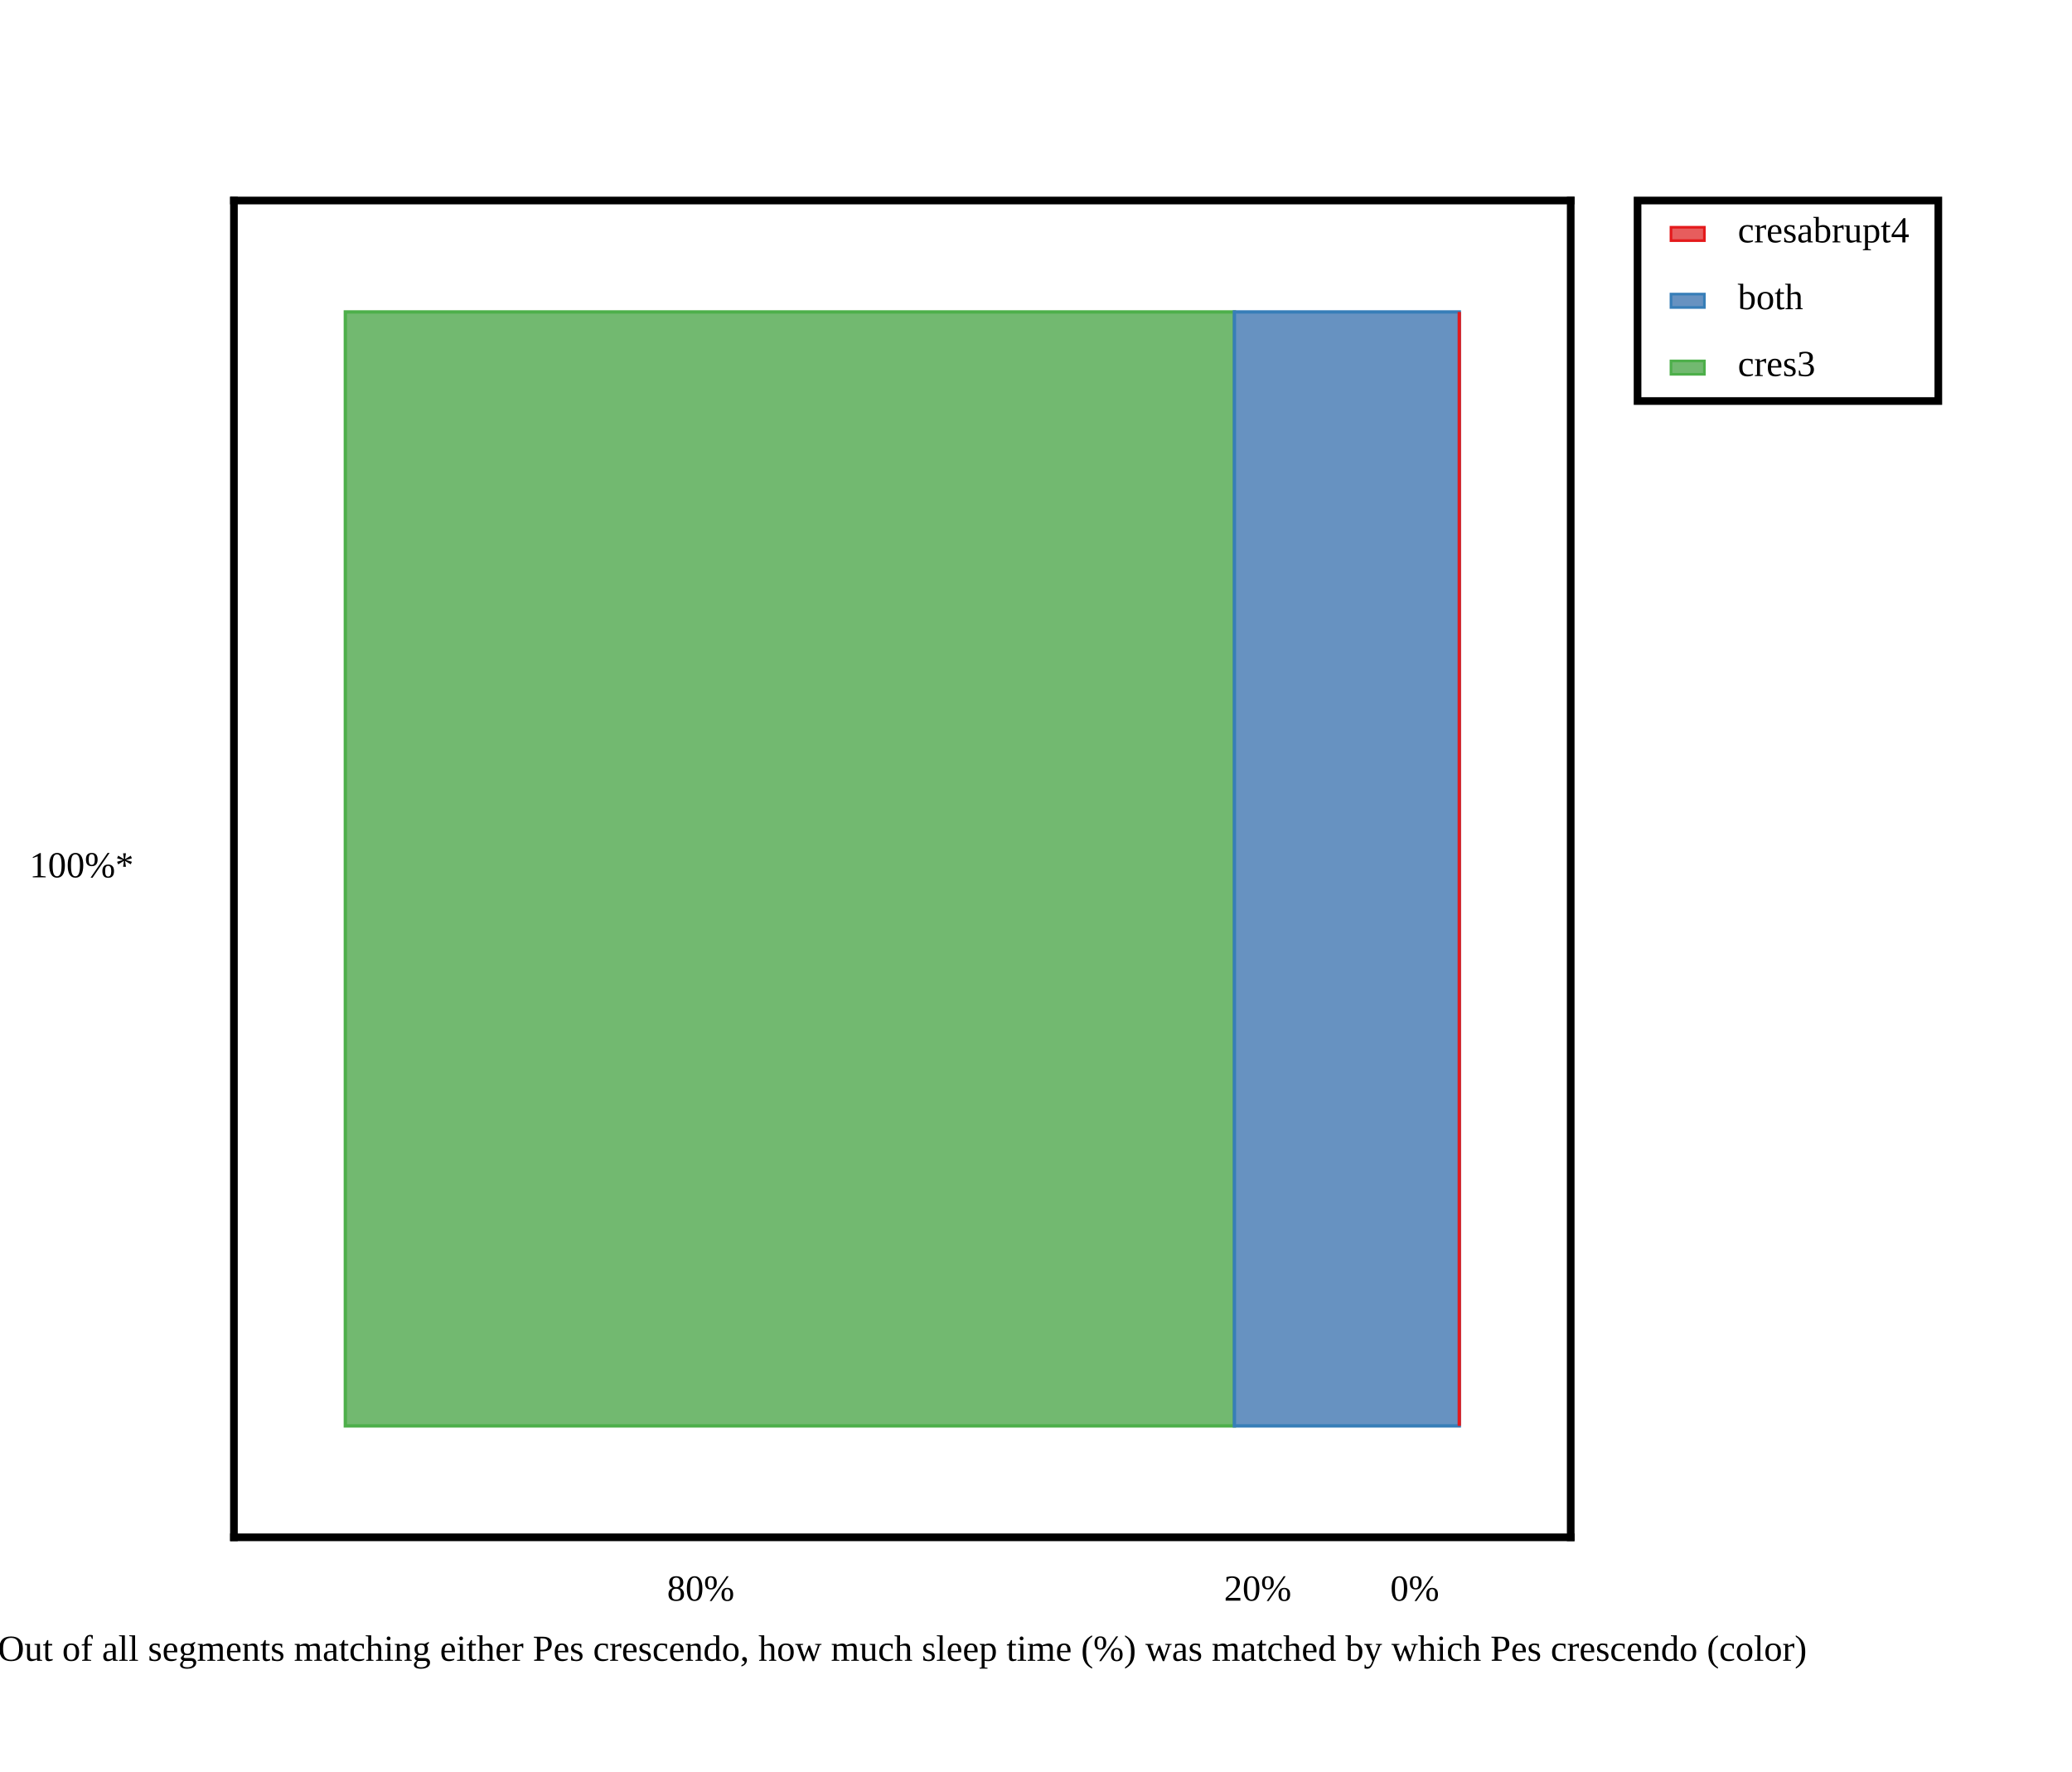
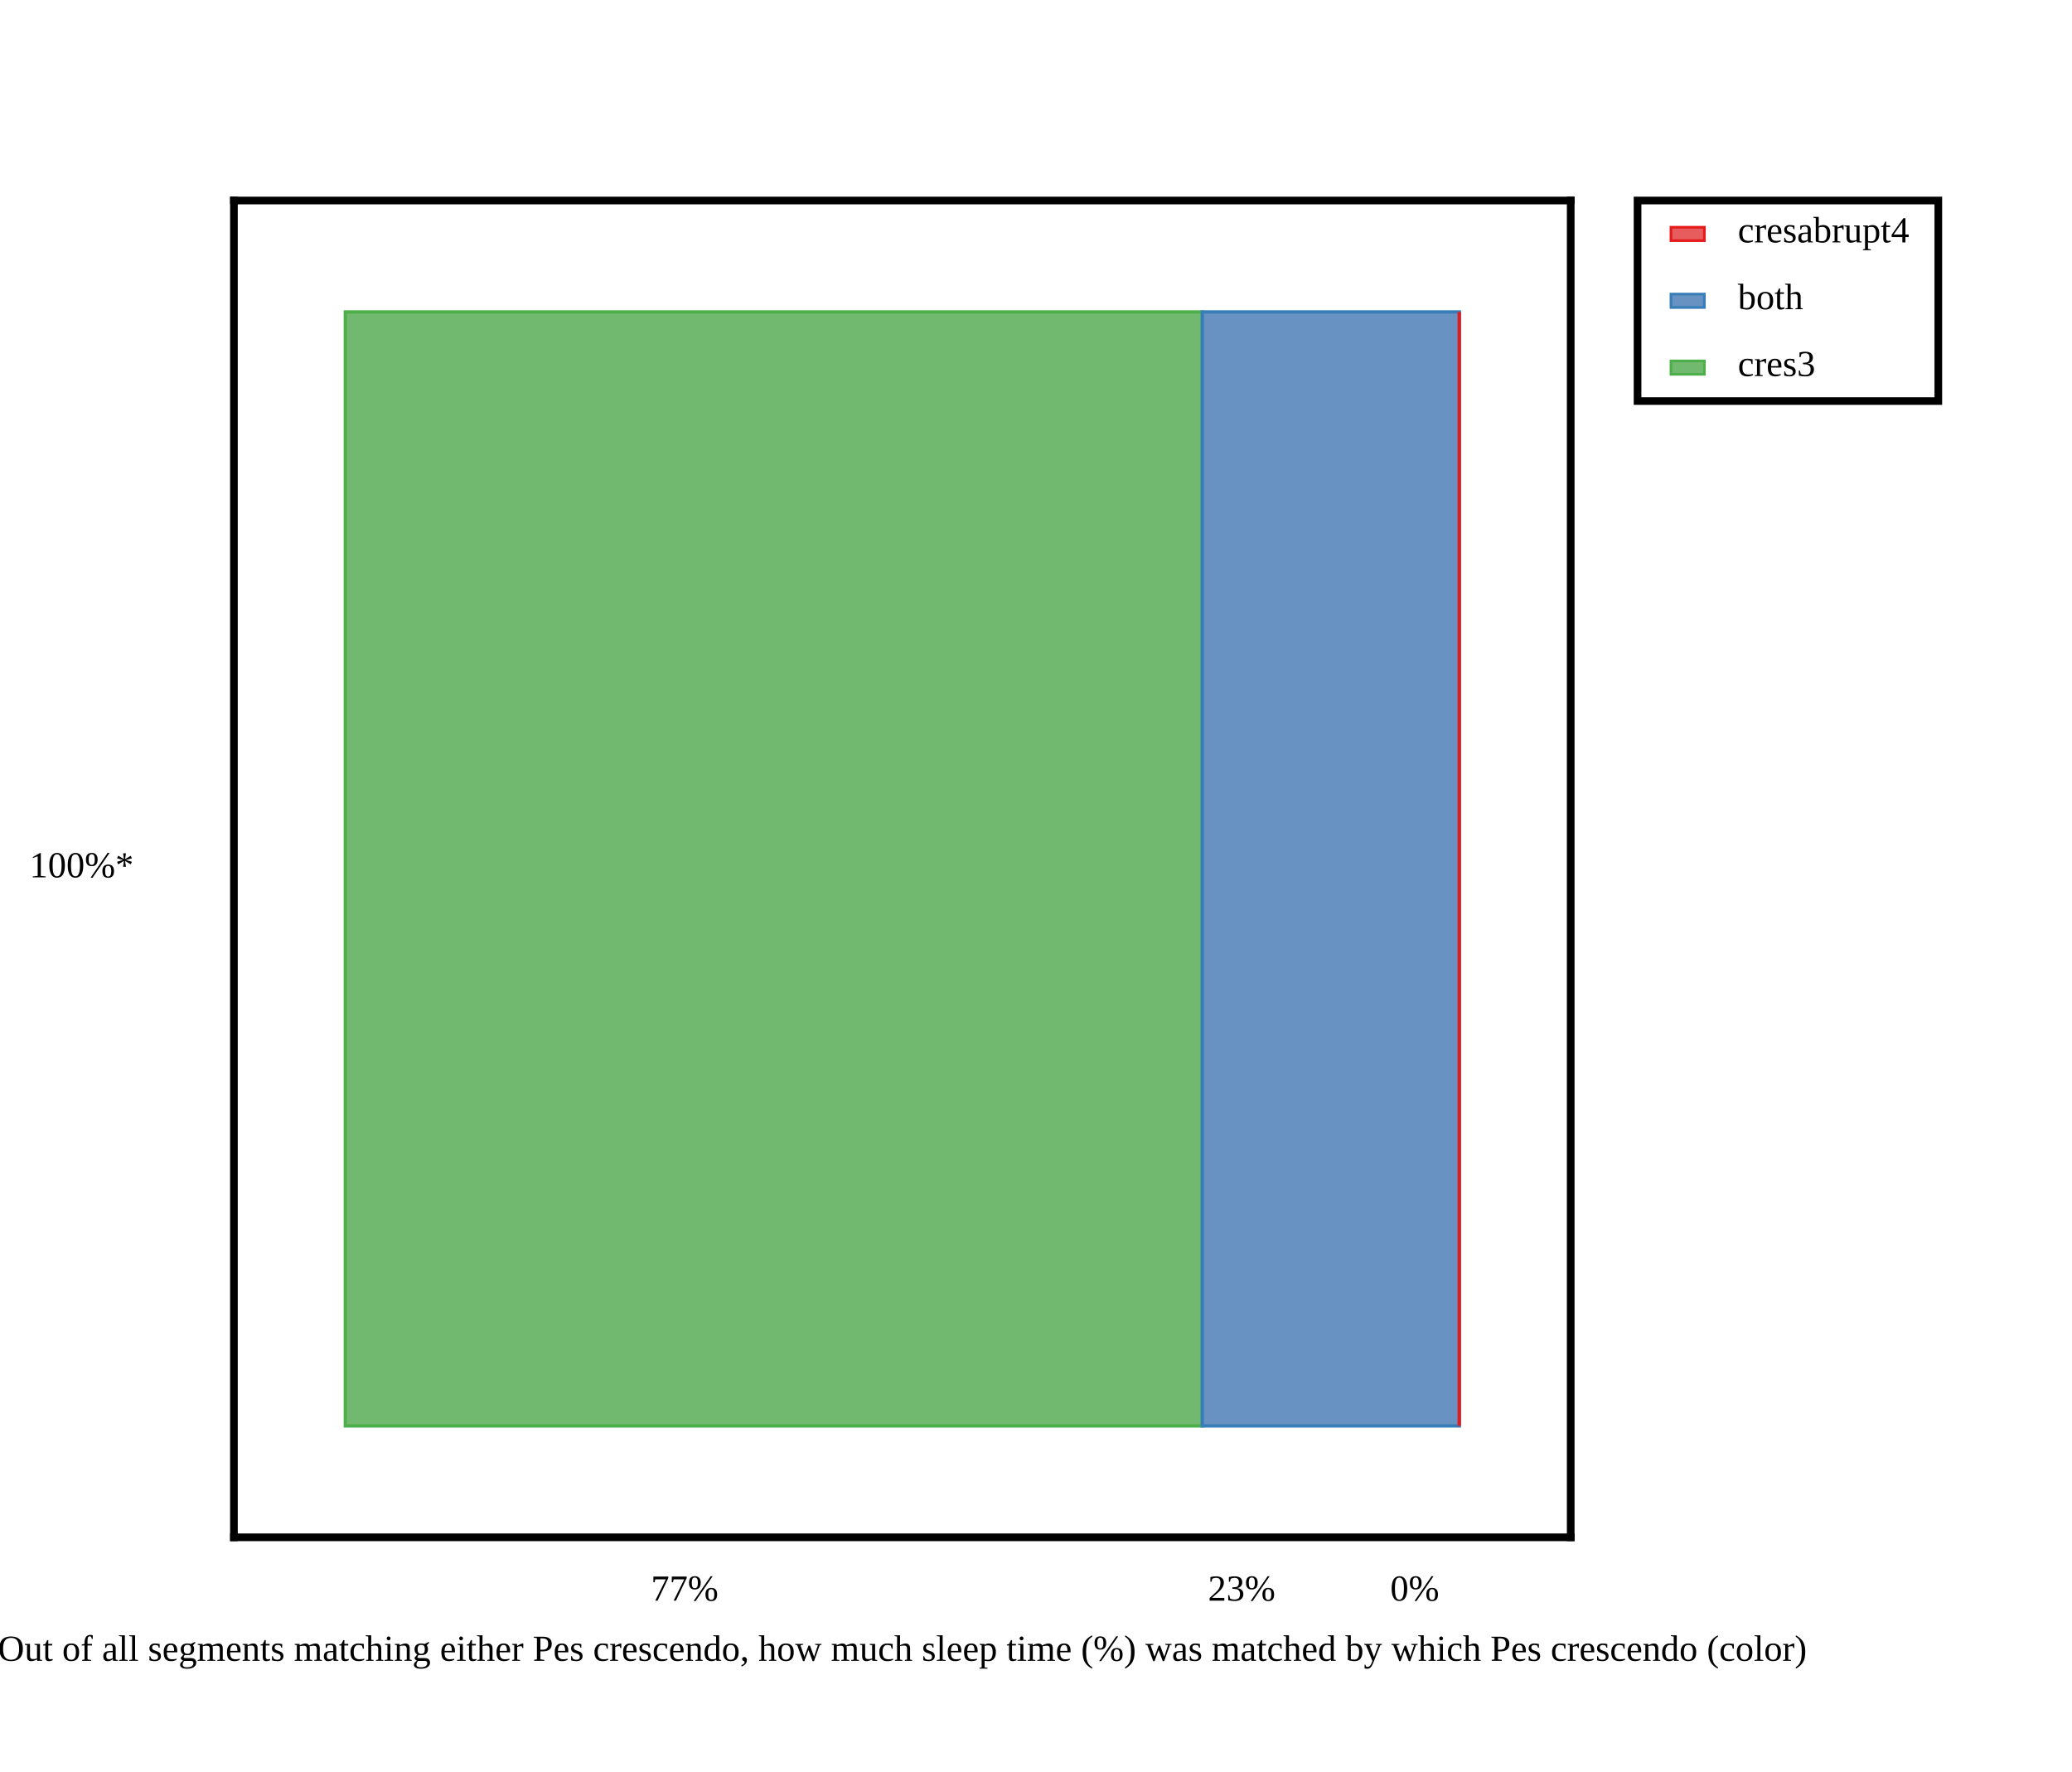
<svg xmlns="http://www.w3.org/2000/svg" height="530" stroke-opacity="1" viewBox="0.0 0.0 620 530.0" font-size="1" width="620" stroke="rgb(0,0,0)" version="1.1">
  <defs />
  <g stroke-linejoin="miter" stroke-opacity="1.0" fill-opacity="0.0" stroke="rgb(0,0,0)" stroke-width="2.293" fill="rgb(0,0,0)" stroke-linecap="square" stroke-miterlimit="10.0">
    <path d="M 70,460 v -400 M 470,460 v -400 " />
  </g>
  <g stroke-linejoin="miter" stroke-opacity="1.0" fill-opacity="1.0" font-size="11.0px" stroke="rgb(0,0,0)" stroke-width="2.293" fill="rgb(0,0,0)" stroke-linecap="butt" stroke-miterlimit="10.0">
    <text dominant-baseline="middle" transform="matrix(1,0,0,1,40,260)" stroke="none" text-anchor="end">100%*</text>
  </g>
  <g stroke-linejoin="miter" stroke-opacity="1.0" fill-opacity="0.0" stroke="rgb(0,0,0)" stroke-width="2.293" fill="rgb(0,0,0)" stroke-linecap="square" stroke-miterlimit="10.0">
    <path d="M 70,460 h 400 M 70,60 h 400 " />
  </g>
  <g stroke-linejoin="miter" stroke-opacity="1.0" fill-opacity="1.0" font-size="11.0px" stroke="rgb(0,0,0)" stroke-width="2.293" fill="rgb(0,0,0)" stroke-linecap="butt" stroke-miterlimit="10.0">
    <text dominant-baseline="text-before-edge" transform="matrix(1,0,0,1,270,490)" stroke="none" text-anchor="middle">Out of all segments matching either Pes crescendo, how much sleep time (%) was matched by which Pes crescendo (color)</text>
  </g>
  <g stroke-linejoin="miter" stroke-opacity="1.0" fill-opacity="1.0" font-size="11.0px" stroke="rgb(0,0,0)" stroke-width="2.293" fill="rgb(0,0,0)" stroke-linecap="butt" stroke-miterlimit="10.0">
    <text dominant-baseline="text-before-edge" transform="matrix(1,0,0,1,423.3333,472)" stroke="none" text-anchor="middle">0%</text>
  </g>
  <g stroke-linejoin="miter" stroke-opacity="1.0" fill-opacity="1.0" font-size="11.0px" stroke="rgb(0,0,0)" stroke-width="2.293" fill="rgb(0,0,0)" stroke-linecap="butt" stroke-miterlimit="10.0">
-     <text dominant-baseline="text-before-edge" transform="matrix(1,0,0,1,376.3487,472)" stroke="none" text-anchor="middle">20%</text>
+     <text dominant-baseline="text-before-edge" transform="matrix(1,0,0,1,371.5458,472)" stroke="none" text-anchor="middle">23%</text>
  </g>
  <g stroke-linejoin="miter" stroke-opacity="1.0" fill-opacity="1.0" font-size="11.0px" stroke="rgb(0,0,0)" stroke-width="2.293" fill="rgb(0,0,0)" stroke-linecap="butt" stroke-miterlimit="10.0">
-     <text dominant-baseline="text-before-edge" transform="matrix(1,0,0,1,209.6821,472)" stroke="none" text-anchor="middle">80%</text>
+     <text dominant-baseline="text-before-edge" transform="matrix(1,0,0,1,204.8791,472)" stroke="none" text-anchor="middle">77%</text>
  </g>
  <g stroke-linejoin="miter" stroke-opacity="1.0" fill-opacity="1.0" stroke="rgb(77,175,74)" stroke-width="1.0" fill="rgb(114,185,112)" stroke-linecap="butt" stroke-miterlimit="10.0">
    <defs>
      <clipPath id="crescresabruptmyClip1">
        <path d="M 470,460 l -0,-400 h -400 l -0,400 Z" />
      </clipPath>
    </defs>
    <g clip-path="url(#crescresabruptmyClip1)">
-       <path d="M 103.333,426.667 v -333.333 h 266.031 v 333.333 Z" />
+       <path d="M 103.333,426.667 v -333.333 h 256.425 v 333.333 Z" />
    </g>
  </g>
  <g stroke-linejoin="miter" stroke-opacity="1.0" fill-opacity="1.0" stroke="rgb(55,126,184)" stroke-width="1.0" fill="rgb(103,146,193)" stroke-linecap="butt" stroke-miterlimit="10.0">
    <defs>
      <clipPath id="crescresabruptmyClip2">
        <path d="M 470,460 l -0,-400 h -400 l -0,400 Z" />
      </clipPath>
    </defs>
    <g clip-path="url(#crescresabruptmyClip2)">
-       <path d="M 369.364,426.667 v -333.333 h 67.302 v 333.333 Z" />
+       <path d="M 359.758,426.667 v -333.333 h 76.908 v 333.333 Z" />
    </g>
  </g>
  <g stroke-linejoin="miter" stroke-opacity="1.0" fill-opacity="1.0" stroke="rgb(228,26,28)" stroke-width="1.0" fill="rgb(231,93,93)" stroke-linecap="butt" stroke-miterlimit="10.0">
    <defs>
      <clipPath id="crescresabruptmyClip3">
        <path d="M 470,460 l -0,-400 h -400 l -0,400 Z" />
      </clipPath>
    </defs>
    <g clip-path="url(#crescresabruptmyClip3)">
      <path d="M 436.667,426.667 v -333.333 h 0 v 333.333 Z" />
    </g>
  </g>
  <g stroke-linejoin="miter" stroke-opacity="1.0" fill-opacity="1.0" font-size="11.0px" stroke="rgb(0,0,0)" stroke-width="2.293" fill="rgb(0,0,0)" stroke-linecap="butt" stroke-miterlimit="10.0">
    <text dominant-baseline="text-after-edge" transform="matrix(1,0,0,1,270,40)" stroke="none" text-anchor="middle" />
  </g>
  <g stroke-linejoin="miter" stroke-opacity="1.0" fill-opacity="0.0" stroke="rgb(0,0,0)" stroke-width="2.293" fill="rgb(0,0,0)" stroke-linecap="butt" stroke-miterlimit="10.0">
    <path d="M 580,120 l -0,-60 h -90 l -0,60 Z" />
  </g>
  <g stroke-linejoin="miter" stroke-opacity="1.0" fill-opacity="1.0" font-size="11.0px" stroke="rgb(0,0,0)" stroke-width="2.293" fill="rgb(0,0,0)" stroke-linecap="butt" stroke-miterlimit="10.0">
    <text dominant-baseline="middle" transform="matrix(1,0,0,1,520,110)" stroke="none" text-anchor="start">cres3</text>
  </g>
  <g stroke-linejoin="miter" stroke-opacity="1.0" fill-opacity="1.0" stroke="rgb(77,175,74)" stroke-width="0.8" fill="rgb(114,185,112)" stroke-linecap="butt" stroke-miterlimit="10.0">
    <path d="M 500,108 l 10,0 v 4 l -10,0 Z" />
  </g>
  <g stroke-linejoin="miter" stroke-opacity="1.0" fill-opacity="1.0" font-size="11.0px" stroke="rgb(0,0,0)" stroke-width="2.293" fill="rgb(0,0,0)" stroke-linecap="butt" stroke-miterlimit="10.0">
    <text dominant-baseline="middle" transform="matrix(1,0,0,1,520,90)" stroke="none" text-anchor="start">both</text>
  </g>
  <g stroke-linejoin="miter" stroke-opacity="1.0" fill-opacity="1.0" stroke="rgb(55,126,184)" stroke-width="0.8" fill="rgb(103,146,193)" stroke-linecap="butt" stroke-miterlimit="10.0">
    <path d="M 500,88 l 10,0 v 4 l -10,0 Z" />
  </g>
  <g stroke-linejoin="miter" stroke-opacity="1.0" fill-opacity="1.0" font-size="11.0px" stroke="rgb(0,0,0)" stroke-width="2.293" fill="rgb(0,0,0)" stroke-linecap="butt" stroke-miterlimit="10.0">
    <text dominant-baseline="middle" transform="matrix(1,0,0,1,520,70)" stroke="none" text-anchor="start">cresabrupt4</text>
  </g>
  <g stroke-linejoin="miter" stroke-opacity="1.0" fill-opacity="1.0" stroke="rgb(228,26,28)" stroke-width="0.8" fill="rgb(231,93,93)" stroke-linecap="butt" stroke-miterlimit="10.0">
    <path d="M 500,68 l 10,0 v 4 l -10,0 Z" />
  </g>
</svg>
